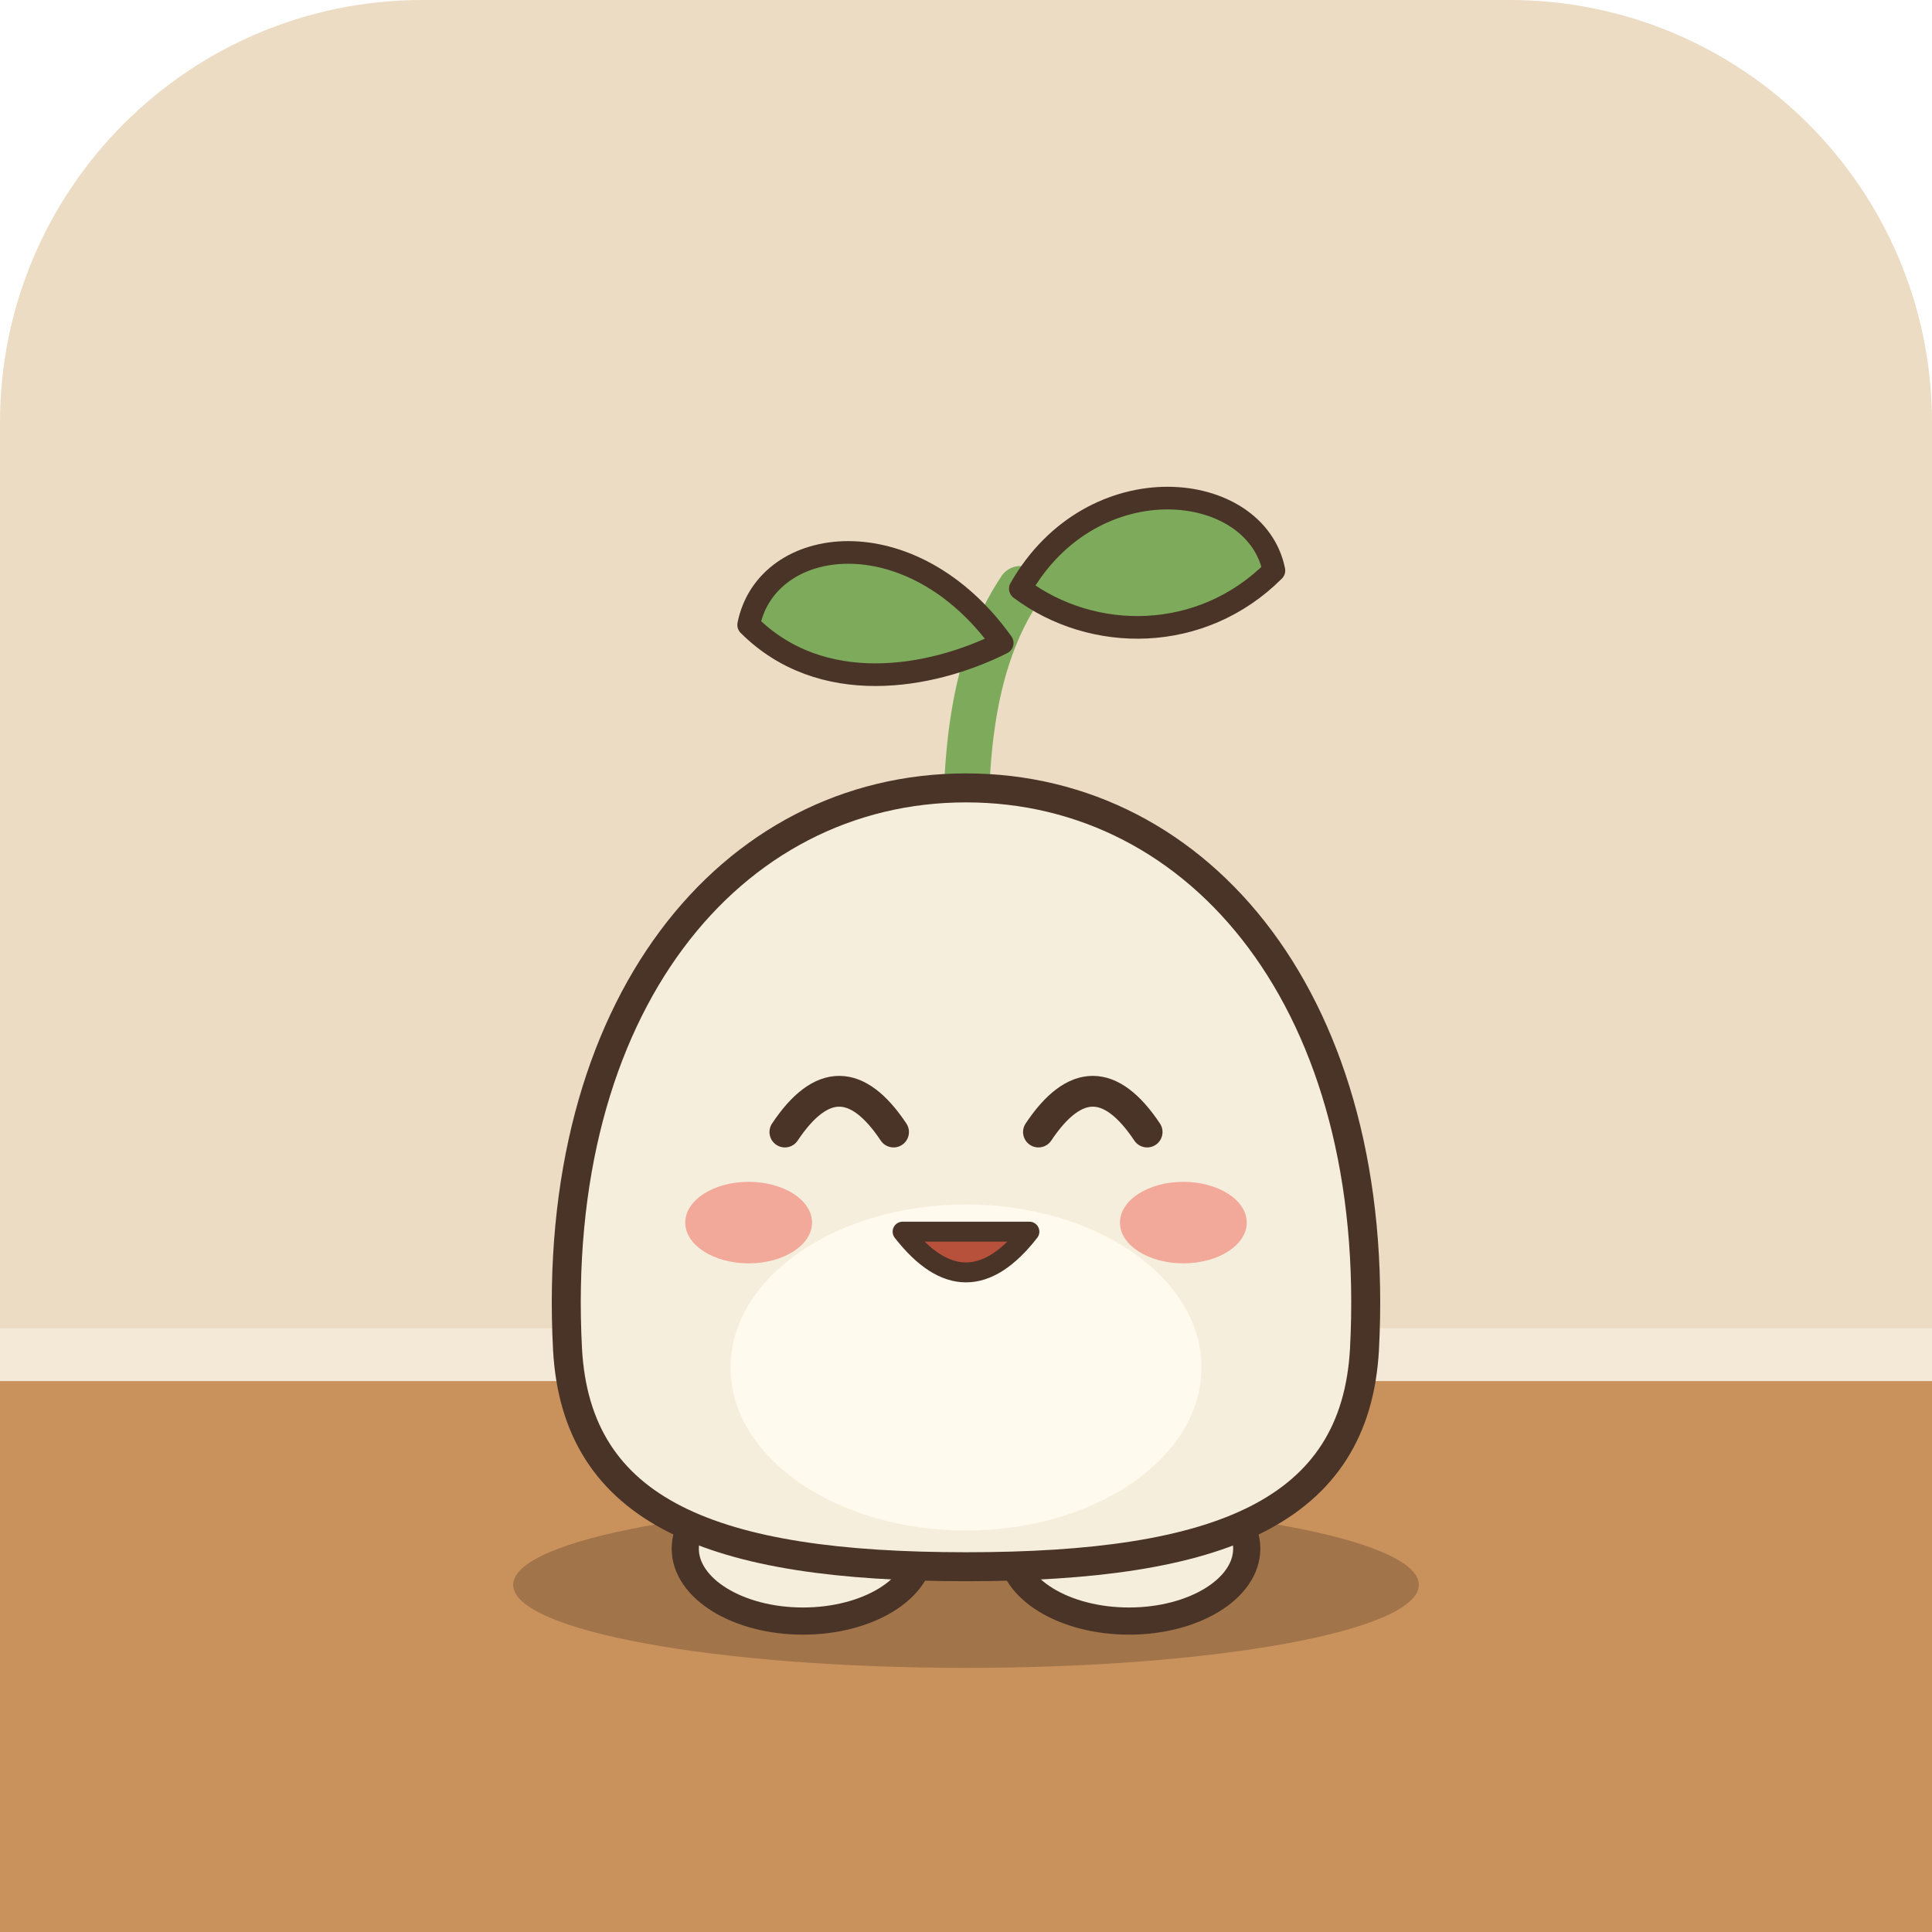
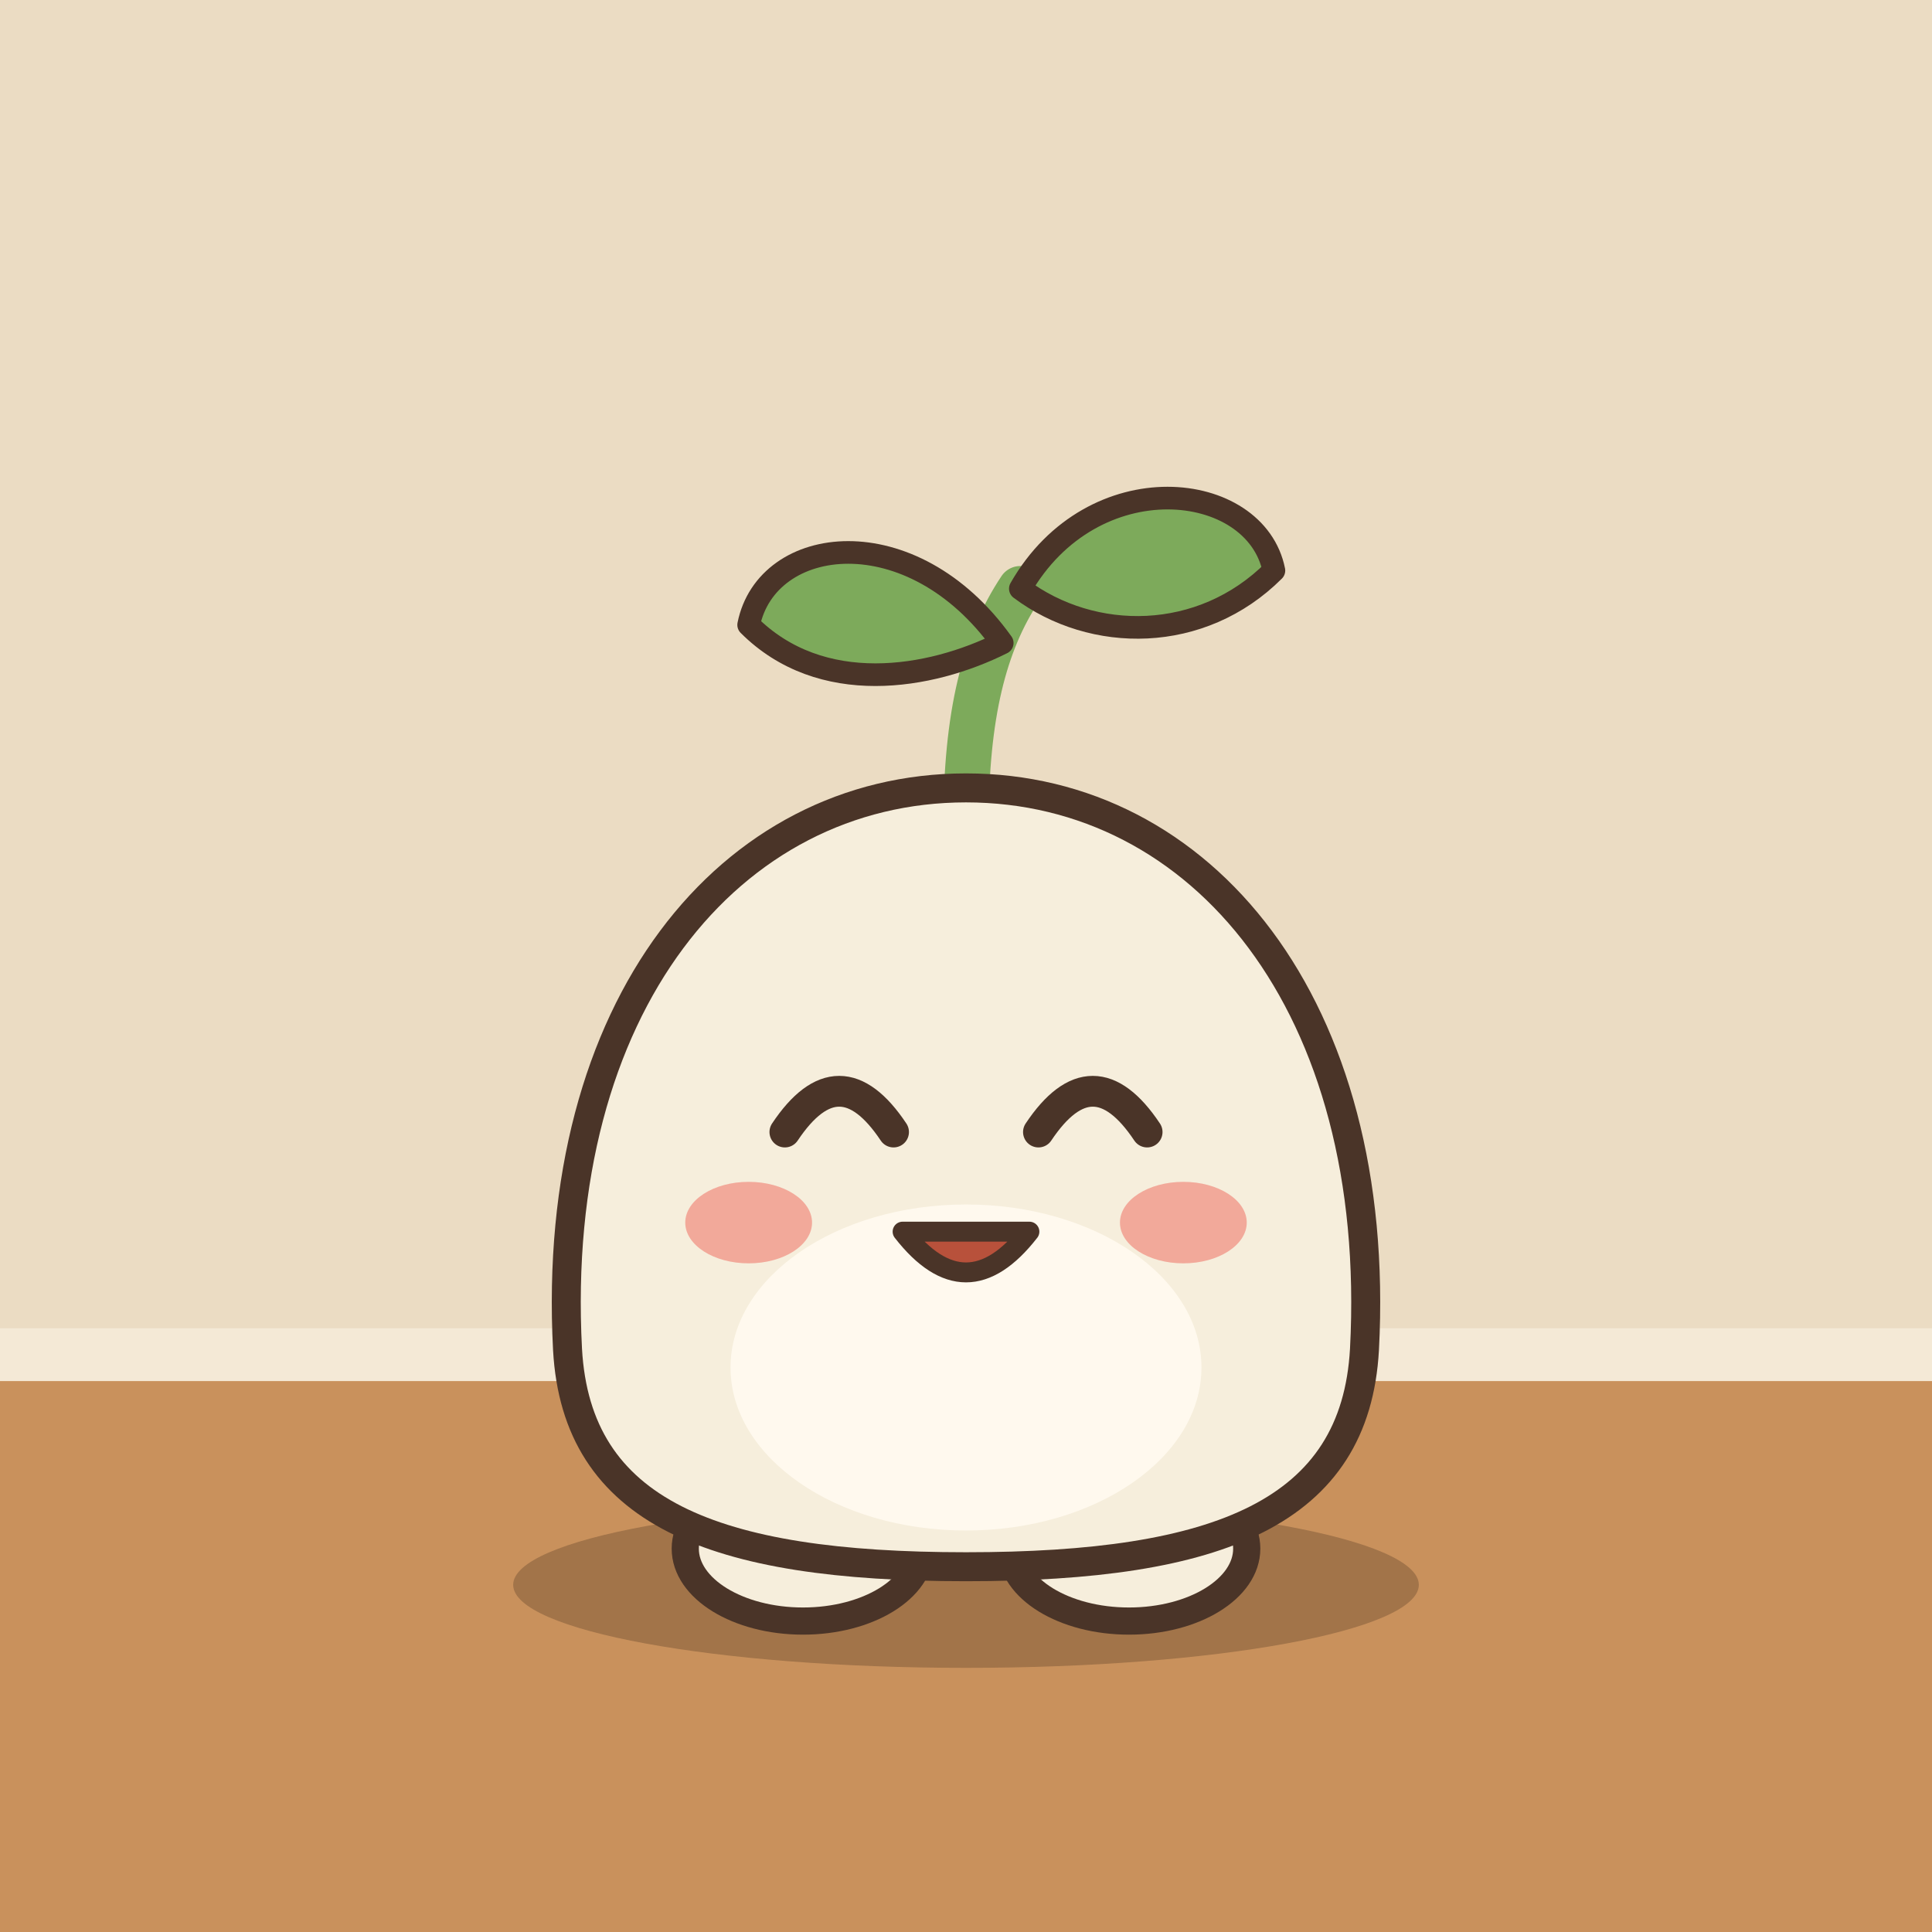
<svg xmlns="http://www.w3.org/2000/svg" viewBox="0 0 512 512">
-   <rect width="512" height="512" rx="112" fill="#EBDCC3" />
+   <rect width="512" height="512" fill="#EBDCC3" />
  <rect y="360" width="512" height="152" fill="#C9915C" />
  <rect y="352" width="512" height="14" fill="#F4E9D6" />
  <ellipse cx="256" cy="420" rx="120" ry="22" fill="#2a1a10" opacity=".25" />
  <g transform="translate(256 420) scale(2.4)" stroke="#4A3428" stroke-linejoin="round" stroke-linecap="round">
    <ellipse cx="-18" cy="-4" rx="13" ry="8" fill="#F6EEDC" stroke-width="3" />
    <ellipse cx="18" cy="-4" rx="13" ry="8" fill="#F6EEDC" stroke-width="3" />
    <path d="M0 -84 C 0 -96 2 -104 6 -110" fill="none" stroke="#7DAA5B" stroke-width="5" />
    <path d="M6 -110 C 14 -124 32 -122 34 -112 C 26 -104 14 -104 6 -110 Z" fill="#7DAA5B" stroke-width="2.5" />
    <path d="M4 -104 C -6 -118 -22 -116 -24 -106 C -16 -98 -4 -100 4 -104 Z" fill="#7DAA5B" stroke-width="2.5" />
    <path d="M-44 -26 C -46 -64 -26 -88 0 -88 C 26 -88 46 -64 44 -26 C 43 -8 28 -2 0 -2 C -28 -2 -43 -8 -44 -26 Z" fill="#F6EEDC" stroke-width="3.2" />
    <ellipse cx="0" cy="-24" rx="26" ry="18" fill="#FFF9EE" stroke="none" />
    <ellipse cx="-24" cy="-40" rx="7" ry="4.5" fill="#F2A99A" stroke="none" />
    <ellipse cx="24" cy="-40" rx="7" ry="4.5" fill="#F2A99A" stroke="none" />
    <path d="M-20 -50 q6 -9 12 0 M8 -50 q6 -9 12 0" fill="none" stroke-width="3.4" />
    <path d="M-7 -39 q7 9 14 0 Z" fill="#B8513B" stroke-width="2.2" />
  </g>
</svg>
